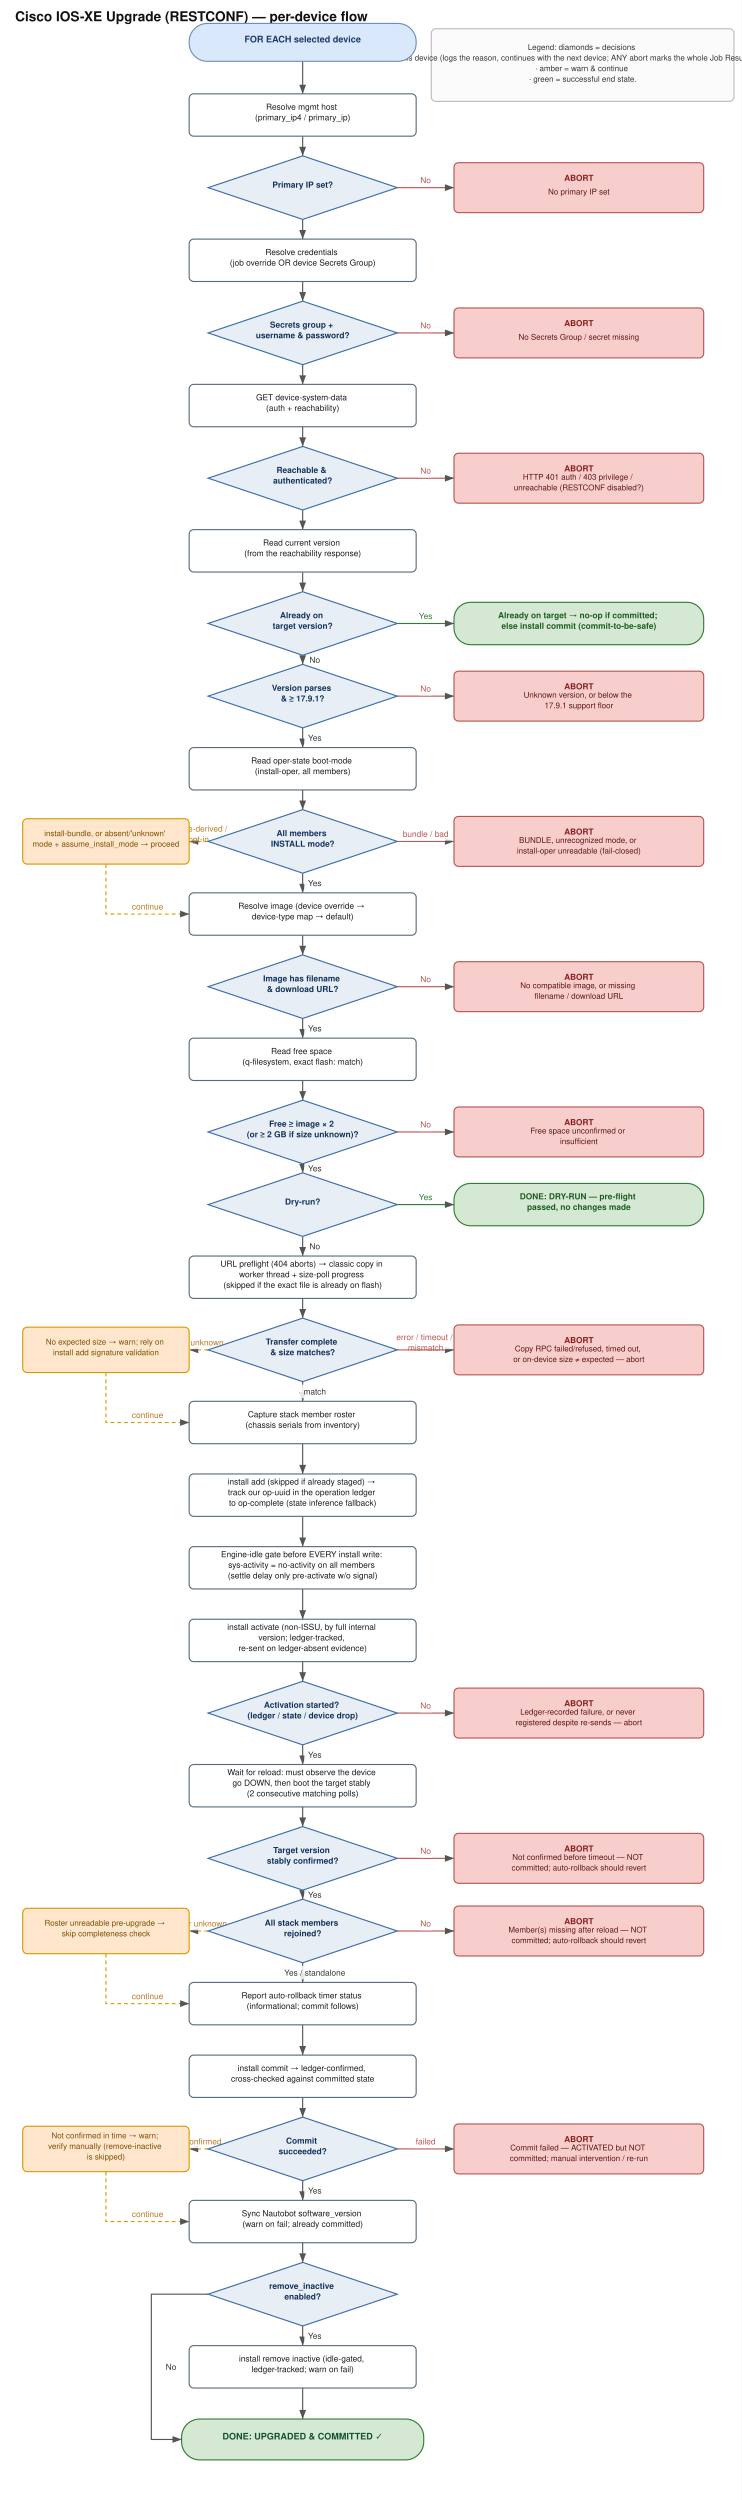
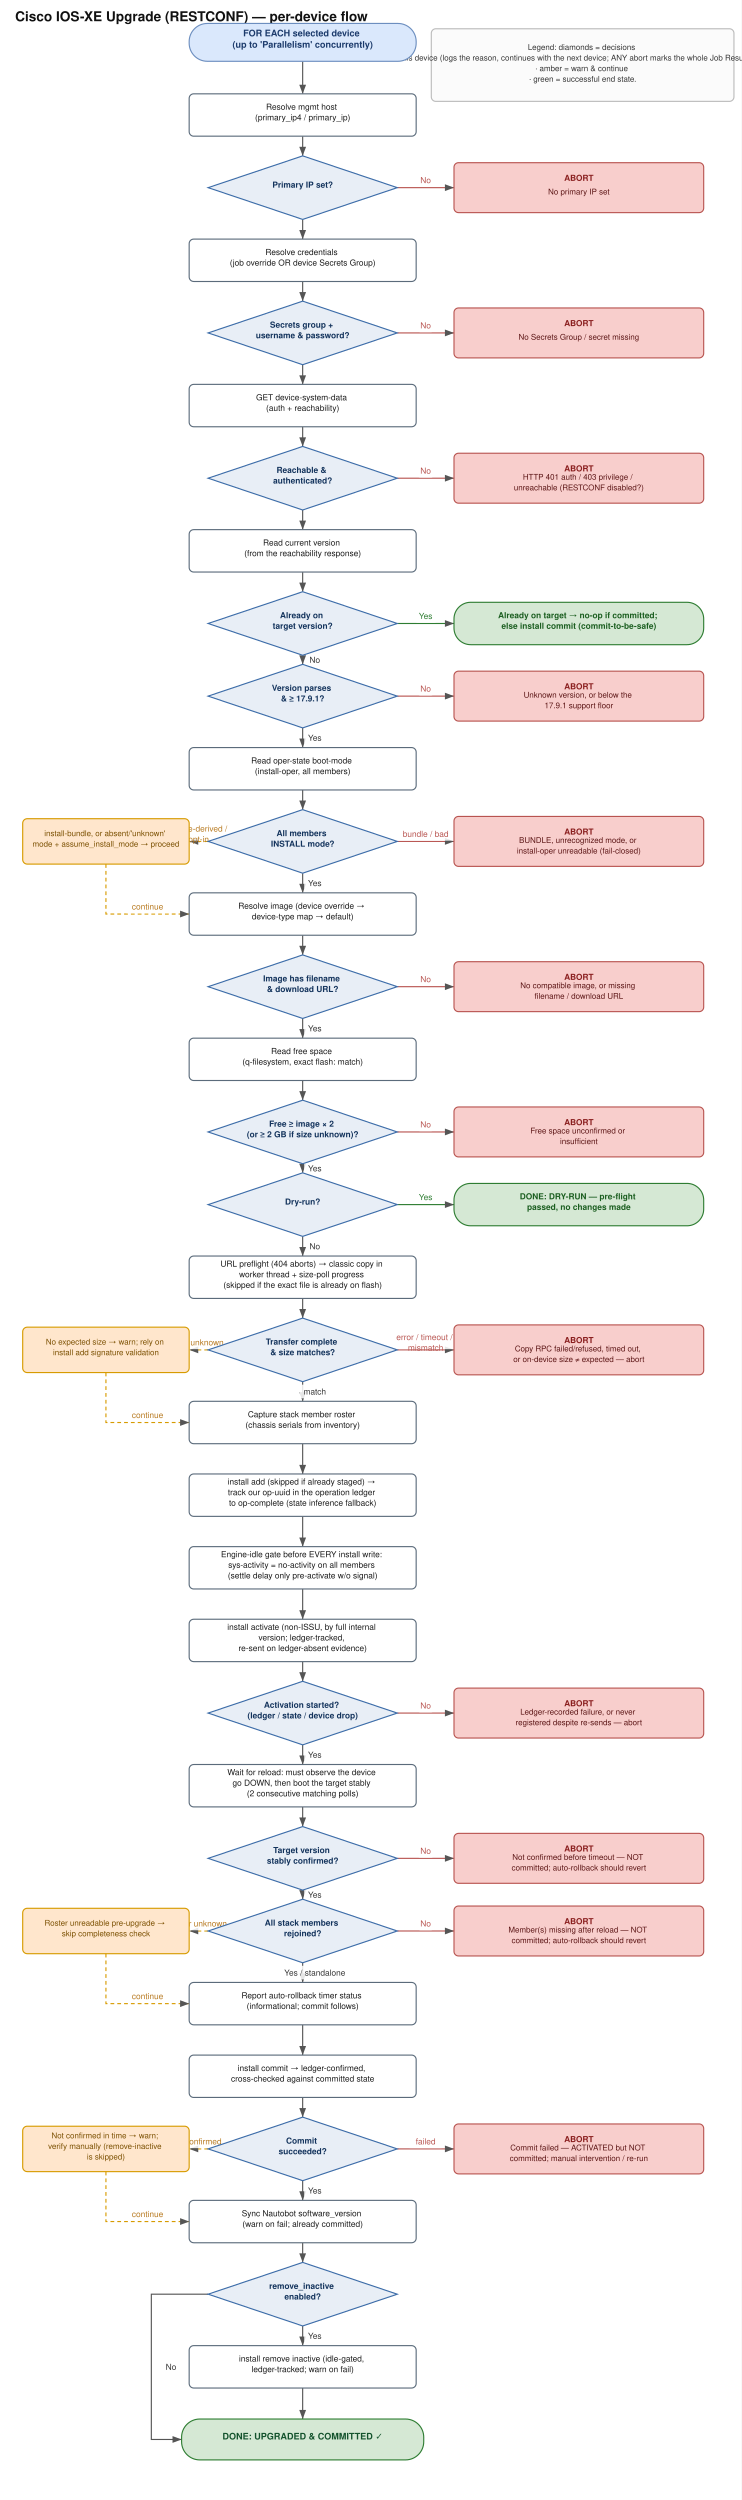
<svg xmlns="http://www.w3.org/2000/svg" viewBox="0 0 980 3304" width="980" height="3304" font-family="Helvetica,Arial,sans-serif">
  <defs>
    <marker id="arrow" markerWidth="10" markerHeight="10" refX="8" refY="3" orient="auto" markerUnits="strokeWidth">
      <path d="M0,0 L8,3 L0,6 z" fill="#555" />
    </marker>
  </defs>
  <rect x="0" y="0" width="980" height="3304" fill="#ffffff" />
  <text x="20" y="28" font-size="18" font-weight="bold" fill="#111">Cisco IOS-XE Upgrade (RESTCONF) — per-device flow</text>
  <rect x="570" y="38" width="400" height="96" rx="6" ry="6" fill="#fbfbfb" stroke="#bbb" stroke-width="1.5" />
  <text x="770" y="66" text-anchor="middle" font-family="Helvetica,Arial,sans-serif" font-size="10.5" fill="#333">
    <tspan x="770" dy="0">Legend:  diamonds = decisions</tspan>
    <tspan x="770" dy="14">· red = ABORT this device (logs the reason, continues with the next device; ANY abort marks the whole Job Result FAILED at the end)</tspan>
    <tspan x="770" dy="14">· amber = warn &amp; continue</tspan>
    <tspan x="770" dy="14">· green = successful end state.</tspan>
  </text>
  <path d="M 400 81 L 400 124" fill="none" stroke="#555" stroke-width="1.5" marker-end="url(#arrow)" />
  <path d="M 400 180 L 400 206" fill="none" stroke="#555" stroke-width="1.5" marker-end="url(#arrow)" />
  <path d="M 400 290 L 400 316" fill="none" stroke="#555" stroke-width="1.5" marker-end="url(#arrow)" />
  <path d="M 400 372 L 400 398" fill="none" stroke="#555" stroke-width="1.5" marker-end="url(#arrow)" />
  <path d="M 400 482 L 400 508" fill="none" stroke="#555" stroke-width="1.5" marker-end="url(#arrow)" />
  <path d="M 400 564 L 400 590" fill="none" stroke="#555" stroke-width="1.5" marker-end="url(#arrow)" />
  <path d="M 400 674 L 400 700" fill="none" stroke="#555" stroke-width="1.5" marker-end="url(#arrow)" />
  <path d="M 400 756 L 400 782" fill="none" stroke="#555" stroke-width="1.5" marker-end="url(#arrow)" />
  <path d="M 400 866 L 400 878" fill="none" stroke="#555" stroke-width="1.5" marker-end="url(#arrow)" />
  <rect x="406" y="863" width="21" height="18" rx="3" fill="#ffffff" fill-opacity="0.85" stroke="none" />
  <text x="416" y="876" text-anchor="middle" font-family="Helvetica,Arial,sans-serif" font-size="11" fill="#333">
    <tspan x="416" dy="0">No</tspan>
  </text>
  <path d="M 400 962 L 400 988" fill="none" stroke="#555" stroke-width="1.5" marker-end="url(#arrow)" />
  <rect x="402" y="966" width="28" height="18" rx="3" fill="#ffffff" fill-opacity="0.85" stroke="none" />
  <text x="416" y="979" text-anchor="middle" font-family="Helvetica,Arial,sans-serif" font-size="11" fill="#333">
    <tspan x="416" dy="0">Yes</tspan>
  </text>
  <path d="M 400 1044 L 400 1070" fill="none" stroke="#555" stroke-width="1.5" marker-end="url(#arrow)" />
  <path d="M 400 1154 L 400 1180" fill="none" stroke="#555" stroke-width="1.5" marker-end="url(#arrow)" />
  <rect x="402" y="1158" width="28" height="18" rx="3" fill="#ffffff" fill-opacity="0.85" stroke="none" />
  <text x="416" y="1171" text-anchor="middle" font-family="Helvetica,Arial,sans-serif" font-size="11" fill="#333">
    <tspan x="416" dy="0">Yes</tspan>
  </text>
  <path d="M 400 1236 L 400 1262" fill="none" stroke="#555" stroke-width="1.5" marker-end="url(#arrow)" />
  <path d="M 400 1346 L 400 1372" fill="none" stroke="#555" stroke-width="1.5" marker-end="url(#arrow)" />
  <rect x="402" y="1350" width="28" height="18" rx="3" fill="#ffffff" fill-opacity="0.85" stroke="none" />
  <text x="416" y="1363" text-anchor="middle" font-family="Helvetica,Arial,sans-serif" font-size="11" fill="#333">
    <tspan x="416" dy="0">Yes</tspan>
  </text>
  <path d="M 400 1428 L 400 1454" fill="none" stroke="#555" stroke-width="1.5" marker-end="url(#arrow)" />
  <path d="M 400 1538 L 400 1550" fill="none" stroke="#555" stroke-width="1.5" marker-end="url(#arrow)" />
  <rect x="402" y="1535" width="28" height="18" rx="3" fill="#ffffff" fill-opacity="0.85" stroke="none" />
  <text x="416" y="1548" text-anchor="middle" font-family="Helvetica,Arial,sans-serif" font-size="11" fill="#333">
    <tspan x="416" dy="0">Yes</tspan>
  </text>
  <path d="M 400 1634 L 400 1660" fill="none" stroke="#555" stroke-width="1.5" marker-end="url(#arrow)" />
  <rect x="406" y="1638" width="21" height="18" rx="3" fill="#ffffff" fill-opacity="0.85" stroke="none" />
  <text x="416" y="1651" text-anchor="middle" font-family="Helvetica,Arial,sans-serif" font-size="11" fill="#333">
    <tspan x="416" dy="0">No</tspan>
  </text>
  <path d="M 400 1716 L 400 1742" fill="none" stroke="#555" stroke-width="1.5" marker-end="url(#arrow)" />
  <path d="M 400 1826 L 400 1852" fill="none" stroke="#555" stroke-width="1.5" marker-end="url(#arrow)" />
  <rect x="396" y="1830" width="40" height="18" rx="3" fill="#ffffff" fill-opacity="0.85" stroke="none" />
  <text x="416" y="1843" text-anchor="middle" font-family="Helvetica,Arial,sans-serif" font-size="11" fill="#333">
    <tspan x="416" dy="0">match</tspan>
  </text>
  <path d="M 400 1908 L 400 1948" fill="none" stroke="#555" stroke-width="1.5" marker-end="url(#arrow)" />
  <path d="M 400 2004 L 400 2044" fill="none" stroke="#555" stroke-width="1.5" marker-end="url(#arrow)" />
  <path d="M 400 2100 L 400 2140" fill="none" stroke="#555" stroke-width="1.5" marker-end="url(#arrow)" />
  <path d="M 400 2196 L 400 2222" fill="none" stroke="#555" stroke-width="1.5" marker-end="url(#arrow)" />
  <path d="M 400 2306 L 400 2332" fill="none" stroke="#555" stroke-width="1.5" marker-end="url(#arrow)" />
  <rect x="402" y="2310" width="28" height="18" rx="3" fill="#ffffff" fill-opacity="0.85" stroke="none" />
  <text x="416" y="2323" text-anchor="middle" font-family="Helvetica,Arial,sans-serif" font-size="11" fill="#333">
    <tspan x="416" dy="0">Yes</tspan>
  </text>
  <path d="M 400 2388 L 400 2414" fill="none" stroke="#555" stroke-width="1.5" marker-end="url(#arrow)" />
  <path d="M 400 2498 L 400 2510" fill="none" stroke="#555" stroke-width="1.5" marker-end="url(#arrow)" />
  <rect x="402" y="2495" width="28" height="18" rx="3" fill="#ffffff" fill-opacity="0.85" stroke="none" />
  <text x="416" y="2508" text-anchor="middle" font-family="Helvetica,Arial,sans-serif" font-size="11" fill="#333">
    <tspan x="416" dy="0">Yes</tspan>
  </text>
  <path d="M 400 2594 L 400 2620" fill="none" stroke="#555" stroke-width="1.5" marker-end="url(#arrow)" />
  <rect x="360" y="2598" width="112" height="18" rx="3" fill="#ffffff" fill-opacity="0.85" stroke="none" />
  <text x="416" y="2611" text-anchor="middle" font-family="Helvetica,Arial,sans-serif" font-size="11" fill="#333">
    <tspan x="416" dy="0">Yes / standalone</tspan>
  </text>
  <path d="M 400 2676 L 400 2716" fill="none" stroke="#555" stroke-width="1.5" marker-end="url(#arrow)" />
  <path d="M 400 2772 L 400 2798" fill="none" stroke="#555" stroke-width="1.5" marker-end="url(#arrow)" />
  <path d="M 400 2882 L 400 2908" fill="none" stroke="#555" stroke-width="1.5" marker-end="url(#arrow)" />
  <rect x="402" y="2886" width="28" height="18" rx="3" fill="#ffffff" fill-opacity="0.85" stroke="none" />
  <text x="416" y="2899" text-anchor="middle" font-family="Helvetica,Arial,sans-serif" font-size="11" fill="#333">
    <tspan x="416" dy="0">Yes</tspan>
  </text>
  <path d="M 400 2964 L 400 2990" fill="none" stroke="#555" stroke-width="1.5" marker-end="url(#arrow)" />
  <path d="M 400 3074 L 400 3100" fill="none" stroke="#555" stroke-width="1.5" marker-end="url(#arrow)" />
  <rect x="402" y="3078" width="28" height="18" rx="3" fill="#ffffff" fill-opacity="0.85" stroke="none" />
  <text x="416" y="3091" text-anchor="middle" font-family="Helvetica,Arial,sans-serif" font-size="11" fill="#333">
    <tspan x="416" dy="0">Yes</tspan>
  </text>
  <path d="M 400 3156 L 400 3197" fill="none" stroke="#555" stroke-width="1.5" marker-end="url(#arrow)" />
  <path d="M 275 3032 L 200 3032 L 200 3224 L 240 3224" fill="none" stroke="#555" stroke-width="1.5" marker-end="url(#arrow)" />
  <rect x="216" y="3119" width="21" height="18" rx="3" fill="#ffffff" fill-opacity="0.85" stroke="none" />
  <text x="226" y="3132" text-anchor="middle" font-family="Helvetica,Arial,sans-serif" font-size="11" fill="#333">
    <tspan x="226" dy="0">No</tspan>
  </text>
  <path d="M 525 248 L 600 248" fill="none" stroke="#B85450" stroke-width="1.5" marker-end="url(#arrow)" />
  <rect x="552" y="229" width="21" height="18" rx="3" fill="#ffffff" fill-opacity="0.85" stroke="none" />
  <text x="562.5" y="242" text-anchor="middle" font-family="Helvetica,Arial,sans-serif" font-size="11" fill="#B85450">
    <tspan x="562.5" dy="0">No</tspan>
  </text>
  <rect x="600" y="215" width="330" height="66" rx="6" ry="6" fill="#F8CECC" stroke="#B85450" stroke-width="1.5" />
  <text x="765.0" y="239" text-anchor="middle" font-family="Helvetica,Arial,sans-serif" font-size="11" font-weight="bold" fill="#8a1f1f">
    <tspan x="765.0" dy="0">ABORT</tspan>
  </text>
  <text x="765.0" y="257" text-anchor="middle" font-family="Helvetica,Arial,sans-serif" font-size="10.5" fill="#5b1414">
    <tspan x="765.0" dy="0">No primary IP set</tspan>
  </text>
  <path d="M 525 440 L 600 440" fill="none" stroke="#B85450" stroke-width="1.5" marker-end="url(#arrow)" />
  <rect x="552" y="421" width="21" height="18" rx="3" fill="#ffffff" fill-opacity="0.85" stroke="none" />
  <text x="562.5" y="434" text-anchor="middle" font-family="Helvetica,Arial,sans-serif" font-size="11" fill="#B85450">
    <tspan x="562.5" dy="0">No</tspan>
  </text>
  <rect x="600" y="407" width="330" height="66" rx="6" ry="6" fill="#F8CECC" stroke="#B85450" stroke-width="1.5" />
  <text x="765.0" y="431" text-anchor="middle" font-family="Helvetica,Arial,sans-serif" font-size="11" font-weight="bold" fill="#8a1f1f">
    <tspan x="765.0" dy="0">ABORT</tspan>
  </text>
  <text x="765.0" y="449" text-anchor="middle" font-family="Helvetica,Arial,sans-serif" font-size="10.5" fill="#5b1414">
    <tspan x="765.0" dy="0">No Secrets Group / secret missing</tspan>
  </text>
  <path d="M 525 632 L 600 632" fill="none" stroke="#B85450" stroke-width="1.5" marker-end="url(#arrow)" />
  <rect x="552" y="613" width="21" height="18" rx="3" fill="#ffffff" fill-opacity="0.85" stroke="none" />
  <text x="562.5" y="626" text-anchor="middle" font-family="Helvetica,Arial,sans-serif" font-size="11" fill="#B85450">
    <tspan x="562.5" dy="0">No</tspan>
  </text>
  <rect x="600" y="599" width="330" height="66" rx="6" ry="6" fill="#F8CECC" stroke="#B85450" stroke-width="1.5" />
  <text x="765.0" y="623" text-anchor="middle" font-family="Helvetica,Arial,sans-serif" font-size="11" font-weight="bold" fill="#8a1f1f">
    <tspan x="765.0" dy="0">ABORT</tspan>
  </text>
  <text x="765.0" y="634" text-anchor="middle" font-family="Helvetica,Arial,sans-serif" font-size="10.5" fill="#5b1414">
    <tspan x="765.0" dy="0">HTTP 401 auth / 403 privilege /</tspan>
    <tspan x="765.0" dy="14">unreachable (RESTCONF disabled?)</tspan>
  </text>
  <path d="M 525 824 L 600 824" fill="none" stroke="#2E7D32" stroke-width="1.5" marker-end="url(#arrow)" />
  <rect x="549" y="805" width="28" height="18" rx="3" fill="#ffffff" fill-opacity="0.85" stroke="none" />
  <text x="562.5" y="818" text-anchor="middle" font-family="Helvetica,Arial,sans-serif" font-size="11" fill="#2E7D32">
    <tspan x="562.5" dy="0">Yes</tspan>
  </text>
  <rect x="600" y="796" width="330" height="56" rx="22" ry="22" fill="#D5E8D4" stroke="#2E7D32" stroke-width="1.5" />
  <text x="765.0" y="817" text-anchor="middle" font-family="Helvetica,Arial,sans-serif" font-size="11" font-weight="bold" fill="#1b5e20">
    <tspan x="765.0" dy="0">Already on target → no-op if committed;</tspan>
    <tspan x="765.0" dy="14">else install commit (commit-to-be-safe)</tspan>
  </text>
  <path d="M 525 920 L 600 920" fill="none" stroke="#B85450" stroke-width="1.5" marker-end="url(#arrow)" />
  <rect x="552" y="901" width="21" height="18" rx="3" fill="#ffffff" fill-opacity="0.85" stroke="none" />
  <text x="562.5" y="914" text-anchor="middle" font-family="Helvetica,Arial,sans-serif" font-size="11" fill="#B85450">
    <tspan x="562.5" dy="0">No</tspan>
  </text>
  <rect x="600" y="887" width="330" height="66" rx="6" ry="6" fill="#F8CECC" stroke="#B85450" stroke-width="1.5" />
  <text x="765.0" y="911" text-anchor="middle" font-family="Helvetica,Arial,sans-serif" font-size="11" font-weight="bold" fill="#8a1f1f">
    <tspan x="765.0" dy="0">ABORT</tspan>
  </text>
  <text x="765.0" y="922" text-anchor="middle" font-family="Helvetica,Arial,sans-serif" font-size="10.5" fill="#5b1414">
    <tspan x="765.0" dy="0">Unknown version, or below the</tspan>
    <tspan x="765.0" dy="14">17.9.1 support floor</tspan>
  </text>
  <path d="M 525 1112 L 600 1112" fill="none" stroke="#B85450" stroke-width="1.5" marker-end="url(#arrow)" />
  <rect x="520" y="1093" width="86" height="18" rx="3" fill="#ffffff" fill-opacity="0.85" stroke="none" />
  <text x="562.5" y="1106" text-anchor="middle" font-family="Helvetica,Arial,sans-serif" font-size="11" fill="#B85450">
    <tspan x="562.5" dy="0">bundle / bad</tspan>
  </text>
  <rect x="600" y="1079" width="330" height="66" rx="6" ry="6" fill="#F8CECC" stroke="#B85450" stroke-width="1.5" />
  <text x="765.0" y="1103" text-anchor="middle" font-family="Helvetica,Arial,sans-serif" font-size="11" font-weight="bold" fill="#8a1f1f">
    <tspan x="765.0" dy="0">ABORT</tspan>
  </text>
  <text x="765.0" y="1114" text-anchor="middle" font-family="Helvetica,Arial,sans-serif" font-size="10.5" fill="#5b1414">
    <tspan x="765.0" dy="0">BUNDLE, unrecognized mode, or</tspan>
    <tspan x="765.0" dy="14">install-oper unreadable (fail-closed)</tspan>
  </text>
  <path d="M 275 1112 L 250 1112" fill="none" stroke="#D79B00" stroke-width="1.5" stroke-dasharray="5,4" marker-end="url(#arrow)" />
  <rect x="184" y="1093" width="158" height="18" rx="3" fill="#ffffff" fill-opacity="0.85" stroke="none" />
  <text x="262.5" y="1099" text-anchor="middle" font-family="Helvetica,Arial,sans-serif" font-size="11" fill="#B7791f">
    <tspan x="262.5" dy="0">bundle-derived /</tspan>
    <tspan x="262.5" dy="14">opt-in</tspan>
  </text>
  <rect x="30" y="1082" width="220" height="60" rx="6" ry="6" fill="#FFE6CC" stroke="#D79B00" stroke-width="1.5" />
  <text x="140.0" y="1105" text-anchor="middle" font-family="Helvetica,Arial,sans-serif" font-size="10.5" fill="#7a4f00">
    <tspan x="140.0" dy="0">install-bundle, or absent/'unknown'</tspan>
    <tspan x="140.0" dy="14">mode + assume_install_mode → proceed</tspan>
  </text>
  <path d="M 140 1142 L 140 1208 L 250 1208" fill="none" stroke="#D79B00" stroke-width="1.5" stroke-dasharray="5,4" marker-end="url(#arrow)" />
  <rect x="165" y="1189" width="60" height="18" rx="3" fill="#ffffff" fill-opacity="0.85" stroke="none" />
  <text x="195.0" y="1202" text-anchor="middle" font-family="Helvetica,Arial,sans-serif" font-size="11" fill="#B7791f">
    <tspan x="195.0" dy="0">continue</tspan>
  </text>
  <path d="M 525 1304 L 600 1304" fill="none" stroke="#B85450" stroke-width="1.5" marker-end="url(#arrow)" />
  <rect x="552" y="1285" width="21" height="18" rx="3" fill="#ffffff" fill-opacity="0.85" stroke="none" />
  <text x="562.5" y="1298" text-anchor="middle" font-family="Helvetica,Arial,sans-serif" font-size="11" fill="#B85450">
    <tspan x="562.5" dy="0">No</tspan>
  </text>
  <rect x="600" y="1271" width="330" height="66" rx="6" ry="6" fill="#F8CECC" stroke="#B85450" stroke-width="1.5" />
  <text x="765.0" y="1295" text-anchor="middle" font-family="Helvetica,Arial,sans-serif" font-size="11" font-weight="bold" fill="#8a1f1f">
    <tspan x="765.0" dy="0">ABORT</tspan>
  </text>
  <text x="765.0" y="1306" text-anchor="middle" font-family="Helvetica,Arial,sans-serif" font-size="10.5" fill="#5b1414">
    <tspan x="765.0" dy="0">No compatible image, or missing</tspan>
    <tspan x="765.0" dy="14">filename / download URL</tspan>
  </text>
  <path d="M 525 1496 L 600 1496" fill="none" stroke="#B85450" stroke-width="1.5" marker-end="url(#arrow)" />
  <rect x="552" y="1477" width="21" height="18" rx="3" fill="#ffffff" fill-opacity="0.85" stroke="none" />
  <text x="562.5" y="1490" text-anchor="middle" font-family="Helvetica,Arial,sans-serif" font-size="11" fill="#B85450">
    <tspan x="562.5" dy="0">No</tspan>
  </text>
  <rect x="600" y="1463" width="330" height="66" rx="6" ry="6" fill="#F8CECC" stroke="#B85450" stroke-width="1.5" />
  <text x="765.0" y="1487" text-anchor="middle" font-family="Helvetica,Arial,sans-serif" font-size="11" font-weight="bold" fill="#8a1f1f">
    <tspan x="765.0" dy="0">ABORT</tspan>
  </text>
  <text x="765.0" y="1498" text-anchor="middle" font-family="Helvetica,Arial,sans-serif" font-size="10.5" fill="#5b1414">
    <tspan x="765.0" dy="0">Free space unconfirmed or</tspan>
    <tspan x="765.0" dy="14">insufficient</tspan>
  </text>
  <path d="M 525 1592 L 600 1592" fill="none" stroke="#2E7D32" stroke-width="1.5" marker-end="url(#arrow)" />
  <rect x="549" y="1573" width="28" height="18" rx="3" fill="#ffffff" fill-opacity="0.85" stroke="none" />
  <text x="562.5" y="1586" text-anchor="middle" font-family="Helvetica,Arial,sans-serif" font-size="11" fill="#2E7D32">
    <tspan x="562.5" dy="0">Yes</tspan>
  </text>
  <rect x="600" y="1564" width="330" height="56" rx="22" ry="22" fill="#D5E8D4" stroke="#2E7D32" stroke-width="1.5" />
  <text x="765.0" y="1585" text-anchor="middle" font-family="Helvetica,Arial,sans-serif" font-size="11" font-weight="bold" fill="#1b5e20">
    <tspan x="765.0" dy="0">DONE: DRY-RUN — pre-flight</tspan>
    <tspan x="765.0" dy="14">passed, no changes made</tspan>
  </text>
  <path d="M 525 1784 L 600 1784" fill="none" stroke="#B85450" stroke-width="1.5" marker-end="url(#arrow)" />
  <rect x="474" y="1765" width="177" height="18" rx="3" fill="#ffffff" fill-opacity="0.85" stroke="none" />
  <text x="562.5" y="1771" text-anchor="middle" font-family="Helvetica,Arial,sans-serif" font-size="11" fill="#B85450">
    <tspan x="562.5" dy="0">error / timeout /</tspan>
    <tspan x="562.5" dy="14">mismatch</tspan>
  </text>
  <rect x="600" y="1751" width="330" height="66" rx="6" ry="6" fill="#F8CECC" stroke="#B85450" stroke-width="1.5" />
  <text x="765.0" y="1775" text-anchor="middle" font-family="Helvetica,Arial,sans-serif" font-size="11" font-weight="bold" fill="#8a1f1f">
    <tspan x="765.0" dy="0">ABORT</tspan>
  </text>
  <text x="765.0" y="1786" text-anchor="middle" font-family="Helvetica,Arial,sans-serif" font-size="10.5" fill="#5b1414">
    <tspan x="765.0" dy="0">Copy RPC failed/refused, timed out,</tspan>
    <tspan x="765.0" dy="14">or on-device size ≠ expected — abort</tspan>
  </text>
  <path d="M 275 1784 L 250 1784" fill="none" stroke="#D79B00" stroke-width="1.5" stroke-dasharray="5,4" marker-end="url(#arrow)" />
  <rect x="220" y="1765" width="86" height="18" rx="3" fill="#ffffff" fill-opacity="0.85" stroke="none" />
  <text x="262.5" y="1778" text-anchor="middle" font-family="Helvetica,Arial,sans-serif" font-size="11" fill="#B7791f">
    <tspan x="262.5" dy="0">size unknown</tspan>
  </text>
  <rect x="30" y="1754" width="220" height="60" rx="6" ry="6" fill="#FFE6CC" stroke="#D79B00" stroke-width="1.5" />
  <text x="140.0" y="1777" text-anchor="middle" font-family="Helvetica,Arial,sans-serif" font-size="10.5" fill="#7a4f00">
    <tspan x="140.0" dy="0">No expected size → warn; rely on</tspan>
    <tspan x="140.0" dy="14">install add signature validation</tspan>
  </text>
  <path d="M 140 1814 L 140 1880 L 250 1880" fill="none" stroke="#D79B00" stroke-width="1.5" stroke-dasharray="5,4" marker-end="url(#arrow)" />
  <rect x="165" y="1861" width="60" height="18" rx="3" fill="#ffffff" fill-opacity="0.85" stroke="none" />
  <text x="195.0" y="1874" text-anchor="middle" font-family="Helvetica,Arial,sans-serif" font-size="11" fill="#B7791f">
    <tspan x="195.0" dy="0">continue</tspan>
  </text>
  <path d="M 525 2264 L 600 2264" fill="none" stroke="#B85450" stroke-width="1.5" marker-end="url(#arrow)" />
  <rect x="552" y="2245" width="21" height="18" rx="3" fill="#ffffff" fill-opacity="0.85" stroke="none" />
  <text x="562.5" y="2258" text-anchor="middle" font-family="Helvetica,Arial,sans-serif" font-size="11" fill="#B85450">
    <tspan x="562.5" dy="0">No</tspan>
  </text>
  <rect x="600" y="2231" width="330" height="66" rx="6" ry="6" fill="#F8CECC" stroke="#B85450" stroke-width="1.5" />
  <text x="765.0" y="2255" text-anchor="middle" font-family="Helvetica,Arial,sans-serif" font-size="11" font-weight="bold" fill="#8a1f1f">
    <tspan x="765.0" dy="0">ABORT</tspan>
  </text>
  <text x="765.0" y="2266" text-anchor="middle" font-family="Helvetica,Arial,sans-serif" font-size="10.5" fill="#5b1414">
    <tspan x="765.0" dy="0">Ledger-recorded failure, or never</tspan>
    <tspan x="765.0" dy="14">registered despite re-sends — abort</tspan>
  </text>
  <path d="M 525 2456 L 600 2456" fill="none" stroke="#B85450" stroke-width="1.5" marker-end="url(#arrow)" />
  <rect x="552" y="2437" width="21" height="18" rx="3" fill="#ffffff" fill-opacity="0.85" stroke="none" />
  <text x="562.5" y="2450" text-anchor="middle" font-family="Helvetica,Arial,sans-serif" font-size="11" fill="#B85450">
    <tspan x="562.5" dy="0">No</tspan>
  </text>
  <rect x="600" y="2423" width="330" height="66" rx="6" ry="6" fill="#F8CECC" stroke="#B85450" stroke-width="1.5" />
  <text x="765.0" y="2447" text-anchor="middle" font-family="Helvetica,Arial,sans-serif" font-size="11" font-weight="bold" fill="#8a1f1f">
    <tspan x="765.0" dy="0">ABORT</tspan>
  </text>
  <text x="765.0" y="2458" text-anchor="middle" font-family="Helvetica,Arial,sans-serif" font-size="10.5" fill="#5b1414">
    <tspan x="765.0" dy="0">Not confirmed before timeout — NOT</tspan>
    <tspan x="765.0" dy="14">committed; auto-rollback should revert</tspan>
  </text>
  <path d="M 525 2552 L 600 2552" fill="none" stroke="#B85450" stroke-width="1.5" marker-end="url(#arrow)" />
  <rect x="552" y="2533" width="21" height="18" rx="3" fill="#ffffff" fill-opacity="0.85" stroke="none" />
  <text x="562.5" y="2546" text-anchor="middle" font-family="Helvetica,Arial,sans-serif" font-size="11" fill="#B85450">
    <tspan x="562.5" dy="0">No</tspan>
  </text>
  <rect x="600" y="2519" width="330" height="66" rx="6" ry="6" fill="#F8CECC" stroke="#B85450" stroke-width="1.5" />
  <text x="765.0" y="2543" text-anchor="middle" font-family="Helvetica,Arial,sans-serif" font-size="11" font-weight="bold" fill="#8a1f1f">
    <tspan x="765.0" dy="0">ABORT</tspan>
  </text>
  <text x="765.0" y="2554" text-anchor="middle" font-family="Helvetica,Arial,sans-serif" font-size="10.5" fill="#5b1414">
    <tspan x="765.0" dy="0">Member(s) missing after reload — NOT</tspan>
    <tspan x="765.0" dy="14">committed; auto-rollback should revert</tspan>
  </text>
  <path d="M 275 2552 L 250 2552" fill="none" stroke="#D79B00" stroke-width="1.5" stroke-dasharray="5,4" marker-end="url(#arrow)" />
  <rect x="213" y="2533" width="99" height="18" rx="3" fill="#ffffff" fill-opacity="0.85" stroke="none" />
  <text x="262.5" y="2546" text-anchor="middle" font-family="Helvetica,Arial,sans-serif" font-size="11" fill="#B7791f">
    <tspan x="262.5" dy="0">roster unknown</tspan>
  </text>
  <rect x="30" y="2522" width="220" height="60" rx="6" ry="6" fill="#FFE6CC" stroke="#D79B00" stroke-width="1.5" />
  <text x="140.0" y="2545" text-anchor="middle" font-family="Helvetica,Arial,sans-serif" font-size="10.5" fill="#7a4f00">
    <tspan x="140.0" dy="0">Roster unreadable pre-upgrade →</tspan>
    <tspan x="140.0" dy="14">skip completeness check</tspan>
  </text>
  <path d="M 140 2582 L 140 2648 L 250 2648" fill="none" stroke="#D79B00" stroke-width="1.5" stroke-dasharray="5,4" marker-end="url(#arrow)" />
  <rect x="165" y="2629" width="60" height="18" rx="3" fill="#ffffff" fill-opacity="0.85" stroke="none" />
  <text x="195.0" y="2642" text-anchor="middle" font-family="Helvetica,Arial,sans-serif" font-size="11" fill="#B7791f">
    <tspan x="195.0" dy="0">continue</tspan>
  </text>
  <path d="M 525 2840 L 600 2840" fill="none" stroke="#B85450" stroke-width="1.5" marker-end="url(#arrow)" />
  <rect x="539" y="2821" width="47" height="18" rx="3" fill="#ffffff" fill-opacity="0.85" stroke="none" />
  <text x="562.5" y="2834" text-anchor="middle" font-family="Helvetica,Arial,sans-serif" font-size="11" fill="#B85450">
    <tspan x="562.5" dy="0">failed</tspan>
  </text>
  <rect x="600" y="2807" width="330" height="66" rx="6" ry="6" fill="#F8CECC" stroke="#B85450" stroke-width="1.5" />
  <text x="765.0" y="2831" text-anchor="middle" font-family="Helvetica,Arial,sans-serif" font-size="11" font-weight="bold" fill="#8a1f1f">
    <tspan x="765.0" dy="0">ABORT</tspan>
  </text>
  <text x="765.0" y="2842" text-anchor="middle" font-family="Helvetica,Arial,sans-serif" font-size="10.5" fill="#5b1414">
    <tspan x="765.0" dy="0">Commit failed — ACTIVATED but NOT</tspan>
    <tspan x="765.0" dy="14">committed; manual intervention / re-run</tspan>
  </text>
  <path d="M 275 2840 L 250 2840" fill="none" stroke="#D79B00" stroke-width="1.5" stroke-dasharray="5,4" marker-end="url(#arrow)" />
  <rect x="223" y="2821" width="80" height="18" rx="3" fill="#ffffff" fill-opacity="0.85" stroke="none" />
  <text x="262.5" y="2834" text-anchor="middle" font-family="Helvetica,Arial,sans-serif" font-size="11" fill="#B7791f">
    <tspan x="262.5" dy="0">unconfirmed</tspan>
  </text>
  <rect x="30" y="2810" width="220" height="60" rx="6" ry="6" fill="#FFE6CC" stroke="#D79B00" stroke-width="1.5" />
  <text x="140.0" y="2826" text-anchor="middle" font-family="Helvetica,Arial,sans-serif" font-size="10.5" fill="#7a4f00">
    <tspan x="140.0" dy="0">Not confirmed in time → warn;</tspan>
    <tspan x="140.0" dy="14">verify manually (remove-inactive</tspan>
    <tspan x="140.0" dy="14">is skipped)</tspan>
  </text>
  <path d="M 140 2870 L 140 2936 L 250 2936" fill="none" stroke="#D79B00" stroke-width="1.5" stroke-dasharray="5,4" marker-end="url(#arrow)" />
  <rect x="165" y="2917" width="60" height="18" rx="3" fill="#ffffff" fill-opacity="0.85" stroke="none" />
  <text x="195.0" y="2930" text-anchor="middle" font-family="Helvetica,Arial,sans-serif" font-size="11" fill="#B7791f">
    <tspan x="195.0" dy="0">continue</tspan>
  </text>
  <rect x="250" y="31" width="300" height="50" rx="24" ry="24" fill="#DAE8FC" stroke="#6C8EBF" stroke-width="1.5" />
-   <text x="400" y="56" text-anchor="middle" font-family="Helvetica,Arial,sans-serif" font-size="12" font-weight="bold" fill="#1b3a6b">
+   <text x="400" y="48" text-anchor="middle" font-family="Helvetica,Arial,sans-serif" font-size="12" font-weight="bold" fill="#1b3a6b">
    <tspan x="400" dy="0">FOR EACH selected device</tspan>
+     <tspan x="400" dy="15">(up to 'Parallelism' concurrently)</tspan>
  </text>
  <rect x="250" y="124" width="300" height="56" rx="6" ry="6" fill="#FFFFFF" stroke="#5B6B7B" stroke-width="1.5" />
  <text x="400" y="145" text-anchor="middle" font-family="Helvetica,Arial,sans-serif" font-size="11" fill="#1a1a1a">
    <tspan x="400" dy="0">Resolve mgmt host</tspan>
    <tspan x="400" dy="14">(primary_ip4 / primary_ip)</tspan>
  </text>
  <polygon points="400,206.0 525.0,248 400,290.0 275.0,248" fill="#E8EEF6" stroke="#3C6CA8" stroke-width="1.5" />
  <text x="400" y="248" text-anchor="middle" font-family="Helvetica,Arial,sans-serif" font-size="11" font-weight="bold" fill="#13335c">
    <tspan x="400" dy="0">Primary IP set?</tspan>
  </text>
  <rect x="250" y="316" width="300" height="56" rx="6" ry="6" fill="#FFFFFF" stroke="#5B6B7B" stroke-width="1.5" />
  <text x="400" y="337" text-anchor="middle" font-family="Helvetica,Arial,sans-serif" font-size="11" fill="#1a1a1a">
    <tspan x="400" dy="0">Resolve credentials</tspan>
    <tspan x="400" dy="14">(job override OR device Secrets Group)</tspan>
  </text>
  <polygon points="400,398.0 525.0,440 400,482.0 275.0,440" fill="#E8EEF6" stroke="#3C6CA8" stroke-width="1.5" />
  <text x="400" y="433" text-anchor="middle" font-family="Helvetica,Arial,sans-serif" font-size="11" font-weight="bold" fill="#13335c">
    <tspan x="400" dy="0">Secrets group +</tspan>
    <tspan x="400" dy="14">username &amp; password?</tspan>
  </text>
  <rect x="250" y="508" width="300" height="56" rx="6" ry="6" fill="#FFFFFF" stroke="#5B6B7B" stroke-width="1.5" />
  <text x="400" y="529" text-anchor="middle" font-family="Helvetica,Arial,sans-serif" font-size="11" fill="#1a1a1a">
    <tspan x="400" dy="0">GET device-system-data</tspan>
    <tspan x="400" dy="14">(auth + reachability)</tspan>
  </text>
  <polygon points="400,590.0 525.0,632 400,674.0 275.0,632" fill="#E8EEF6" stroke="#3C6CA8" stroke-width="1.5" />
  <text x="400" y="625" text-anchor="middle" font-family="Helvetica,Arial,sans-serif" font-size="11" font-weight="bold" fill="#13335c">
    <tspan x="400" dy="0">Reachable &amp;</tspan>
    <tspan x="400" dy="14">authenticated?</tspan>
  </text>
  <rect x="250" y="700" width="300" height="56" rx="6" ry="6" fill="#FFFFFF" stroke="#5B6B7B" stroke-width="1.5" />
  <text x="400" y="721" text-anchor="middle" font-family="Helvetica,Arial,sans-serif" font-size="11" fill="#1a1a1a">
    <tspan x="400" dy="0">Read current version</tspan>
    <tspan x="400" dy="14">(from the reachability response)</tspan>
  </text>
  <polygon points="400,782.0 525.0,824 400,866.0 275.0,824" fill="#E8EEF6" stroke="#3C6CA8" stroke-width="1.5" />
  <text x="400" y="817" text-anchor="middle" font-family="Helvetica,Arial,sans-serif" font-size="11" font-weight="bold" fill="#13335c">
    <tspan x="400" dy="0">Already on</tspan>
    <tspan x="400" dy="14">target version?</tspan>
  </text>
  <polygon points="400,878.0 525.0,920 400,962.0 275.0,920" fill="#E8EEF6" stroke="#3C6CA8" stroke-width="1.5" />
  <text x="400" y="913" text-anchor="middle" font-family="Helvetica,Arial,sans-serif" font-size="11" font-weight="bold" fill="#13335c">
    <tspan x="400" dy="0">Version parses</tspan>
    <tspan x="400" dy="14">&amp; ≥ 17.9.1?</tspan>
  </text>
  <rect x="250" y="988" width="300" height="56" rx="6" ry="6" fill="#FFFFFF" stroke="#5B6B7B" stroke-width="1.5" />
  <text x="400" y="1009" text-anchor="middle" font-family="Helvetica,Arial,sans-serif" font-size="11" fill="#1a1a1a">
    <tspan x="400" dy="0">Read oper-state boot-mode</tspan>
    <tspan x="400" dy="14">(install-oper, all members)</tspan>
  </text>
  <polygon points="400,1070.0 525.0,1112 400,1154.0 275.0,1112" fill="#E8EEF6" stroke="#3C6CA8" stroke-width="1.5" />
  <text x="400" y="1105" text-anchor="middle" font-family="Helvetica,Arial,sans-serif" font-size="11" font-weight="bold" fill="#13335c">
    <tspan x="400" dy="0">All members</tspan>
    <tspan x="400" dy="14">INSTALL mode?</tspan>
  </text>
  <rect x="250" y="1180" width="300" height="56" rx="6" ry="6" fill="#FFFFFF" stroke="#5B6B7B" stroke-width="1.5" />
  <text x="400" y="1201" text-anchor="middle" font-family="Helvetica,Arial,sans-serif" font-size="11" fill="#1a1a1a">
    <tspan x="400" dy="0">Resolve image (device override →</tspan>
    <tspan x="400" dy="14">device-type map → default)</tspan>
  </text>
  <polygon points="400,1262.0 525.0,1304 400,1346.0 275.0,1304" fill="#E8EEF6" stroke="#3C6CA8" stroke-width="1.5" />
  <text x="400" y="1297" text-anchor="middle" font-family="Helvetica,Arial,sans-serif" font-size="11" font-weight="bold" fill="#13335c">
    <tspan x="400" dy="0">Image has filename</tspan>
    <tspan x="400" dy="14">&amp; download URL?</tspan>
  </text>
  <rect x="250" y="1372" width="300" height="56" rx="6" ry="6" fill="#FFFFFF" stroke="#5B6B7B" stroke-width="1.5" />
  <text x="400" y="1393" text-anchor="middle" font-family="Helvetica,Arial,sans-serif" font-size="11" fill="#1a1a1a">
    <tspan x="400" dy="0">Read free space</tspan>
    <tspan x="400" dy="14">(q-filesystem, exact flash: match)</tspan>
  </text>
  <polygon points="400,1454.0 525.0,1496 400,1538.0 275.0,1496" fill="#E8EEF6" stroke="#3C6CA8" stroke-width="1.5" />
  <text x="400" y="1489" text-anchor="middle" font-family="Helvetica,Arial,sans-serif" font-size="11" font-weight="bold" fill="#13335c">
    <tspan x="400" dy="0">Free ≥ image × 2</tspan>
    <tspan x="400" dy="14">(or ≥ 2 GB if size unknown)?</tspan>
  </text>
  <polygon points="400,1550.0 525.0,1592 400,1634.0 275.0,1592" fill="#E8EEF6" stroke="#3C6CA8" stroke-width="1.5" />
  <text x="400" y="1592" text-anchor="middle" font-family="Helvetica,Arial,sans-serif" font-size="11" font-weight="bold" fill="#13335c">
    <tspan x="400" dy="0">Dry-run?</tspan>
  </text>
  <rect x="250" y="1660" width="300" height="56" rx="6" ry="6" fill="#FFFFFF" stroke="#5B6B7B" stroke-width="1.5" />
  <text x="400" y="1674" text-anchor="middle" font-family="Helvetica,Arial,sans-serif" font-size="11" fill="#1a1a1a">
    <tspan x="400" dy="0">URL preflight (404 aborts) → classic copy in</tspan>
    <tspan x="400" dy="14">worker thread + size-poll progress</tspan>
    <tspan x="400" dy="14">(skipped if the exact file is already on flash)</tspan>
  </text>
  <polygon points="400,1742.0 525.0,1784 400,1826.0 275.0,1784" fill="#E8EEF6" stroke="#3C6CA8" stroke-width="1.5" />
  <text x="400" y="1777" text-anchor="middle" font-family="Helvetica,Arial,sans-serif" font-size="11" font-weight="bold" fill="#13335c">
    <tspan x="400" dy="0">Transfer complete</tspan>
    <tspan x="400" dy="14">&amp; size matches?</tspan>
  </text>
  <rect x="250" y="1852" width="300" height="56" rx="6" ry="6" fill="#FFFFFF" stroke="#5B6B7B" stroke-width="1.5" />
  <text x="400" y="1873" text-anchor="middle" font-family="Helvetica,Arial,sans-serif" font-size="11" fill="#1a1a1a">
    <tspan x="400" dy="0">Capture stack member roster</tspan>
    <tspan x="400" dy="14">(chassis serials from inventory)</tspan>
  </text>
  <rect x="250" y="1948" width="300" height="56" rx="6" ry="6" fill="#FFFFFF" stroke="#5B6B7B" stroke-width="1.5" />
  <text x="400" y="1962" text-anchor="middle" font-family="Helvetica,Arial,sans-serif" font-size="11" fill="#1a1a1a">
    <tspan x="400" dy="0">install add (skipped if already staged) →</tspan>
    <tspan x="400" dy="14">track our op-uuid in the operation ledger</tspan>
    <tspan x="400" dy="14">to op-complete (state inference fallback)</tspan>
  </text>
  <rect x="250" y="2044" width="300" height="56" rx="6" ry="6" fill="#FFFFFF" stroke="#5B6B7B" stroke-width="1.5" />
  <text x="400" y="2058" text-anchor="middle" font-family="Helvetica,Arial,sans-serif" font-size="11" fill="#1a1a1a">
    <tspan x="400" dy="0">Engine-idle gate before EVERY install write:</tspan>
    <tspan x="400" dy="14">sys-activity = no-activity on all members</tspan>
    <tspan x="400" dy="14">(settle delay only pre-activate w/o signal)</tspan>
  </text>
  <rect x="250" y="2140" width="300" height="56" rx="6" ry="6" fill="#FFFFFF" stroke="#5B6B7B" stroke-width="1.5" />
  <text x="400" y="2154" text-anchor="middle" font-family="Helvetica,Arial,sans-serif" font-size="11" fill="#1a1a1a">
    <tspan x="400" dy="0">install activate (non-ISSU, by full internal</tspan>
    <tspan x="400" dy="14">version; ledger-tracked,</tspan>
    <tspan x="400" dy="14">re-sent on ledger-absent evidence)</tspan>
  </text>
  <polygon points="400,2222.0 525.0,2264 400,2306.0 275.0,2264" fill="#E8EEF6" stroke="#3C6CA8" stroke-width="1.5" />
  <text x="400" y="2257" text-anchor="middle" font-family="Helvetica,Arial,sans-serif" font-size="11" font-weight="bold" fill="#13335c">
    <tspan x="400" dy="0">Activation started?</tspan>
    <tspan x="400" dy="14">(ledger / state / device drop)</tspan>
  </text>
  <rect x="250" y="2332" width="300" height="56" rx="6" ry="6" fill="#FFFFFF" stroke="#5B6B7B" stroke-width="1.5" />
  <text x="400" y="2346" text-anchor="middle" font-family="Helvetica,Arial,sans-serif" font-size="11" fill="#1a1a1a">
    <tspan x="400" dy="0">Wait for reload: must observe the device</tspan>
    <tspan x="400" dy="14">go DOWN, then boot the target stably</tspan>
    <tspan x="400" dy="14">(2 consecutive matching polls)</tspan>
  </text>
  <polygon points="400,2414.0 525.0,2456 400,2498.0 275.0,2456" fill="#E8EEF6" stroke="#3C6CA8" stroke-width="1.5" />
  <text x="400" y="2449" text-anchor="middle" font-family="Helvetica,Arial,sans-serif" font-size="11" font-weight="bold" fill="#13335c">
    <tspan x="400" dy="0">Target version</tspan>
    <tspan x="400" dy="14">stably confirmed?</tspan>
  </text>
  <polygon points="400,2510.0 525.0,2552 400,2594.0 275.0,2552" fill="#E8EEF6" stroke="#3C6CA8" stroke-width="1.5" />
  <text x="400" y="2545" text-anchor="middle" font-family="Helvetica,Arial,sans-serif" font-size="11" font-weight="bold" fill="#13335c">
    <tspan x="400" dy="0">All stack members</tspan>
    <tspan x="400" dy="14">rejoined?</tspan>
  </text>
  <rect x="250" y="2620" width="300" height="56" rx="6" ry="6" fill="#FFFFFF" stroke="#5B6B7B" stroke-width="1.5" />
  <text x="400" y="2641" text-anchor="middle" font-family="Helvetica,Arial,sans-serif" font-size="11" fill="#1a1a1a">
    <tspan x="400" dy="0">Report auto-rollback timer status</tspan>
    <tspan x="400" dy="14">(informational; commit follows)</tspan>
  </text>
  <rect x="250" y="2716" width="300" height="56" rx="6" ry="6" fill="#FFFFFF" stroke="#5B6B7B" stroke-width="1.5" />
  <text x="400" y="2737" text-anchor="middle" font-family="Helvetica,Arial,sans-serif" font-size="11" fill="#1a1a1a">
    <tspan x="400" dy="0">install commit → ledger-confirmed,</tspan>
    <tspan x="400" dy="14">cross-checked against committed state</tspan>
  </text>
  <polygon points="400,2798.0 525.0,2840 400,2882.0 275.0,2840" fill="#E8EEF6" stroke="#3C6CA8" stroke-width="1.5" />
  <text x="400" y="2833" text-anchor="middle" font-family="Helvetica,Arial,sans-serif" font-size="11" font-weight="bold" fill="#13335c">
    <tspan x="400" dy="0">Commit</tspan>
    <tspan x="400" dy="14">succeeded?</tspan>
  </text>
  <rect x="250" y="2908" width="300" height="56" rx="6" ry="6" fill="#FFFFFF" stroke="#5B6B7B" stroke-width="1.5" />
  <text x="400" y="2929" text-anchor="middle" font-family="Helvetica,Arial,sans-serif" font-size="11" fill="#1a1a1a">
    <tspan x="400" dy="0">Sync Nautobot software_version</tspan>
    <tspan x="400" dy="14">(warn on fail; already committed)</tspan>
  </text>
  <polygon points="400,2990.0 525.0,3032 400,3074.0 275.0,3032" fill="#E8EEF6" stroke="#3C6CA8" stroke-width="1.5" />
  <text x="400" y="3025" text-anchor="middle" font-family="Helvetica,Arial,sans-serif" font-size="11" font-weight="bold" fill="#13335c">
    <tspan x="400" dy="0">remove_inactive</tspan>
    <tspan x="400" dy="14">enabled?</tspan>
  </text>
  <rect x="250" y="3100" width="300" height="56" rx="6" ry="6" fill="#FFFFFF" stroke="#5B6B7B" stroke-width="1.5" />
  <text x="400" y="3121" text-anchor="middle" font-family="Helvetica,Arial,sans-serif" font-size="11" fill="#1a1a1a">
    <tspan x="400" dy="0">install remove inactive (idle-gated,</tspan>
    <tspan x="400" dy="14">ledger-tracked; warn on fail)</tspan>
  </text>
  <rect x="240" y="3197" width="320" height="54" rx="24" ry="24" fill="#D5E8D4" stroke="#2E7D32" stroke-width="1.5" />
  <text x="400" y="3224" text-anchor="middle" font-family="Helvetica,Arial,sans-serif" font-size="12" font-weight="bold" fill="#14532d">
    <tspan x="400" dy="0">DONE: UPGRADED &amp; COMMITTED ✓</tspan>
  </text>
</svg>
